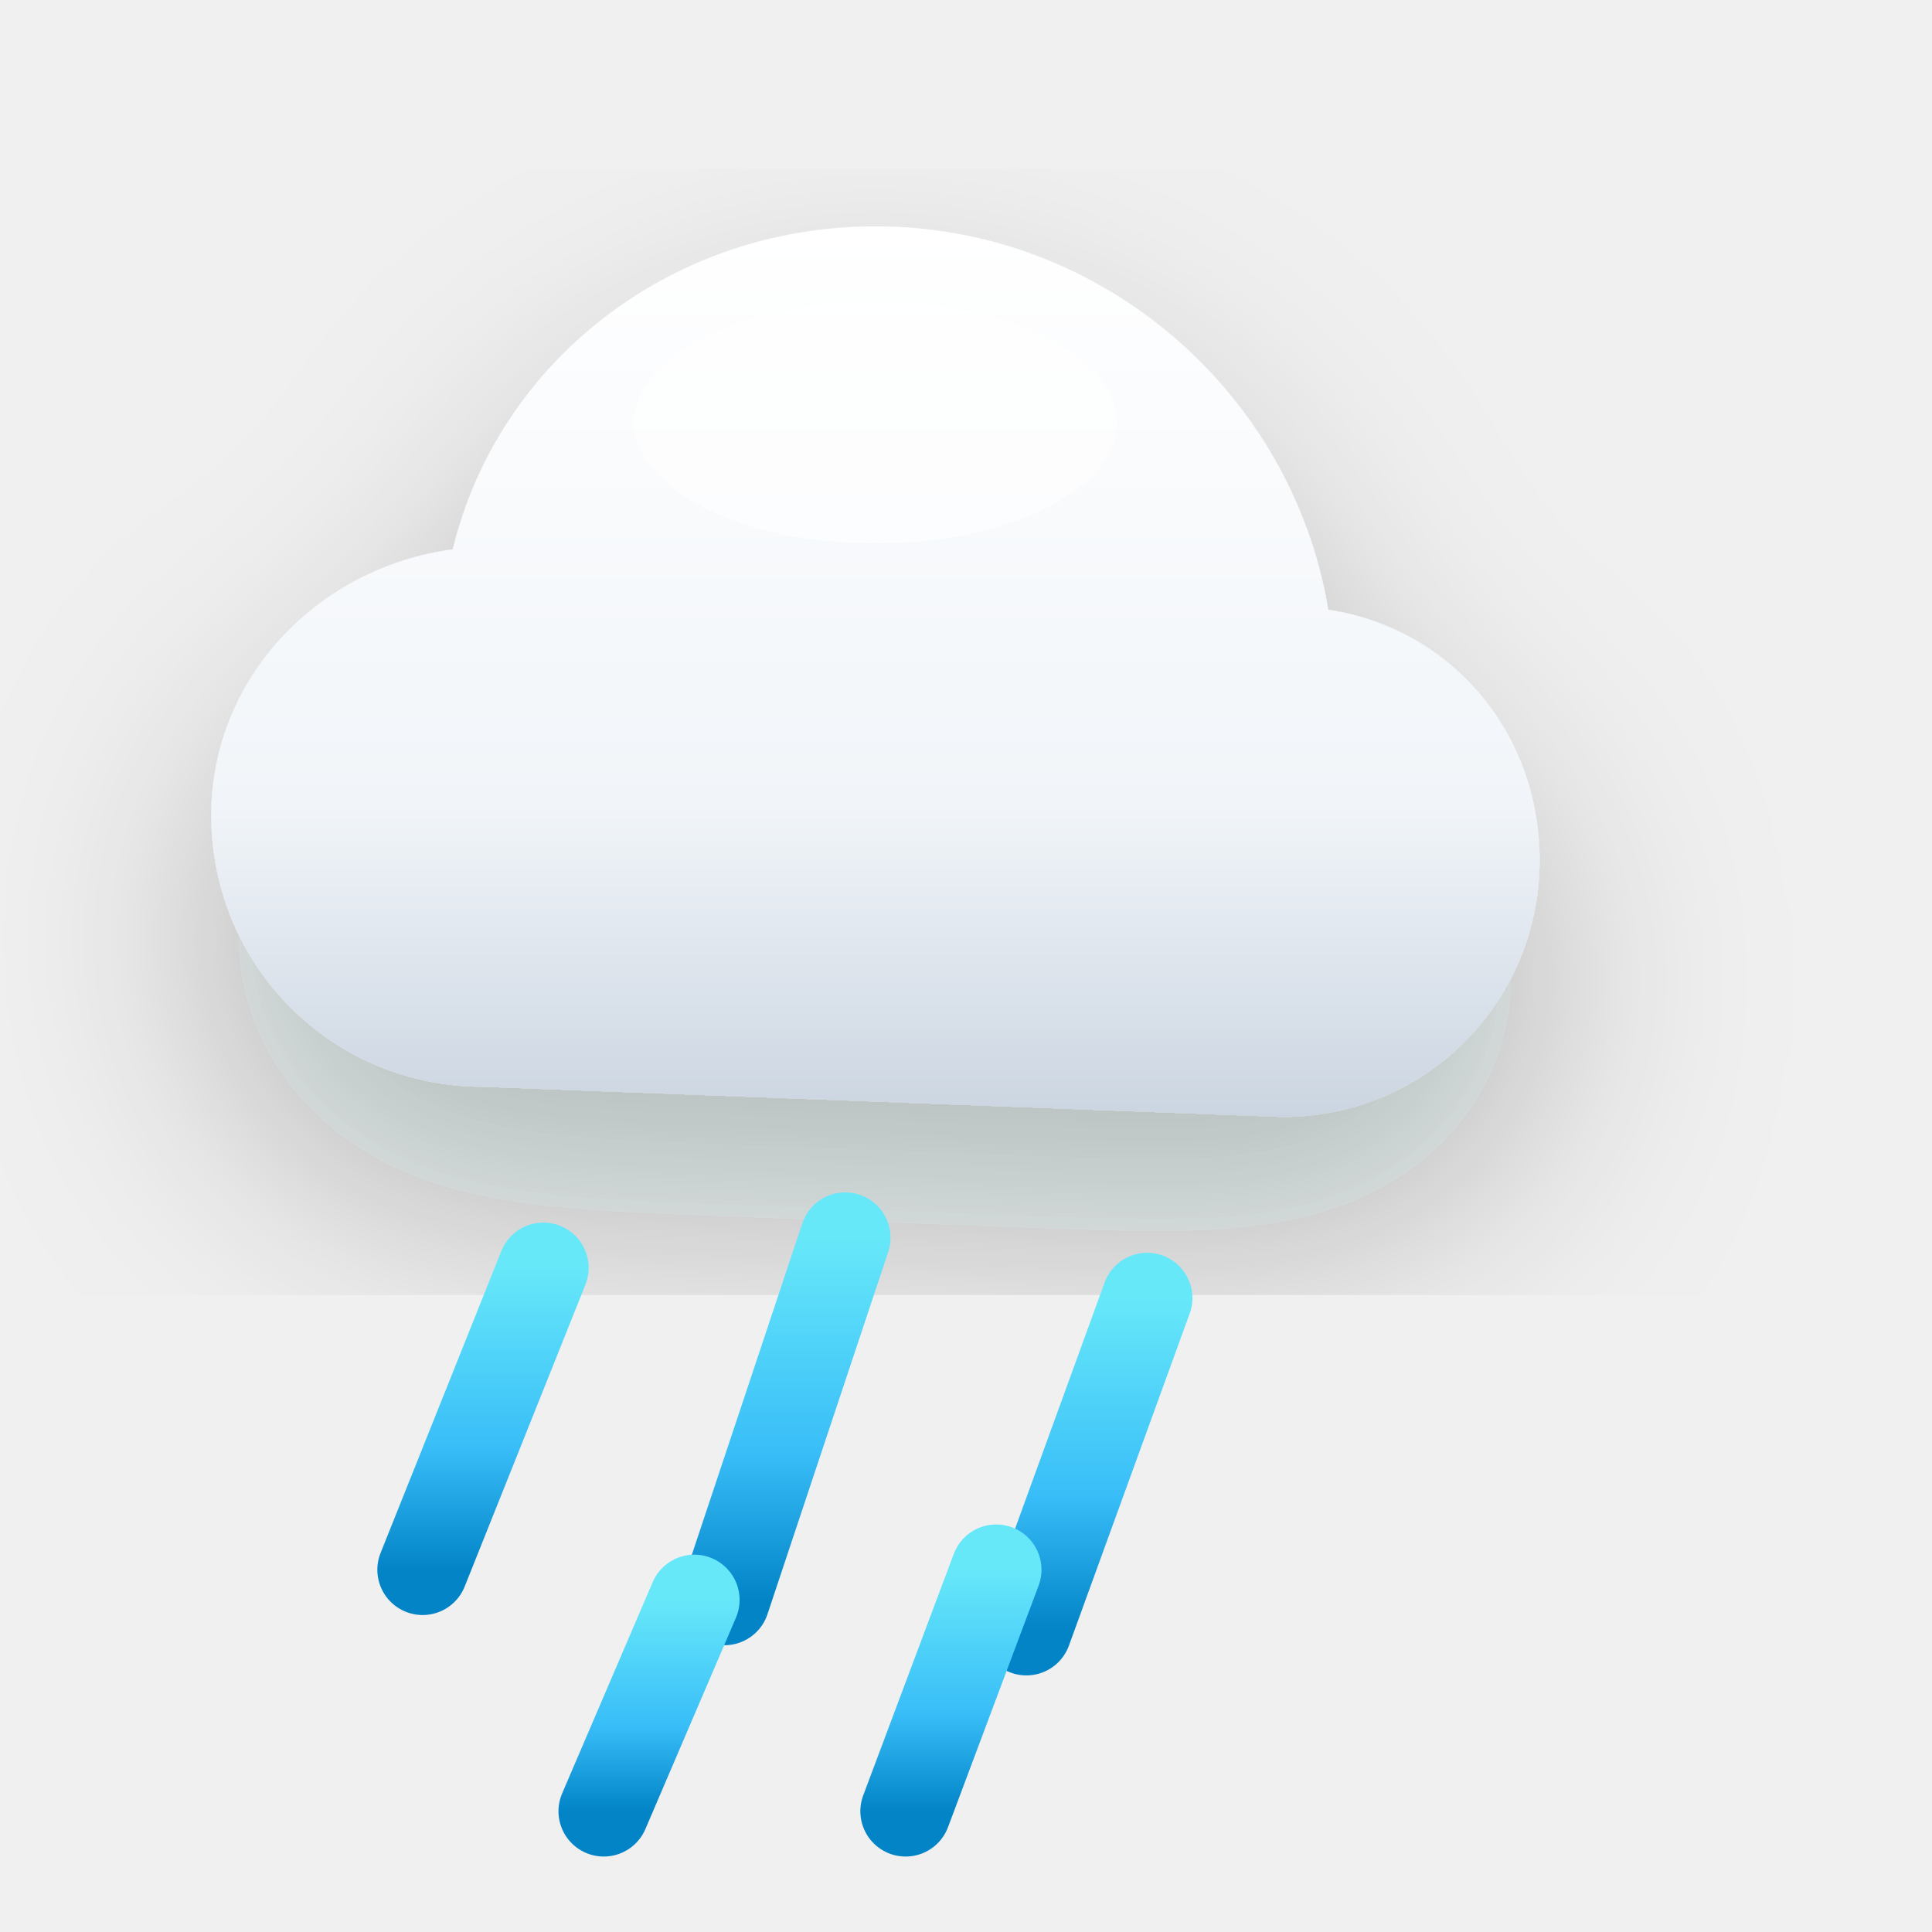
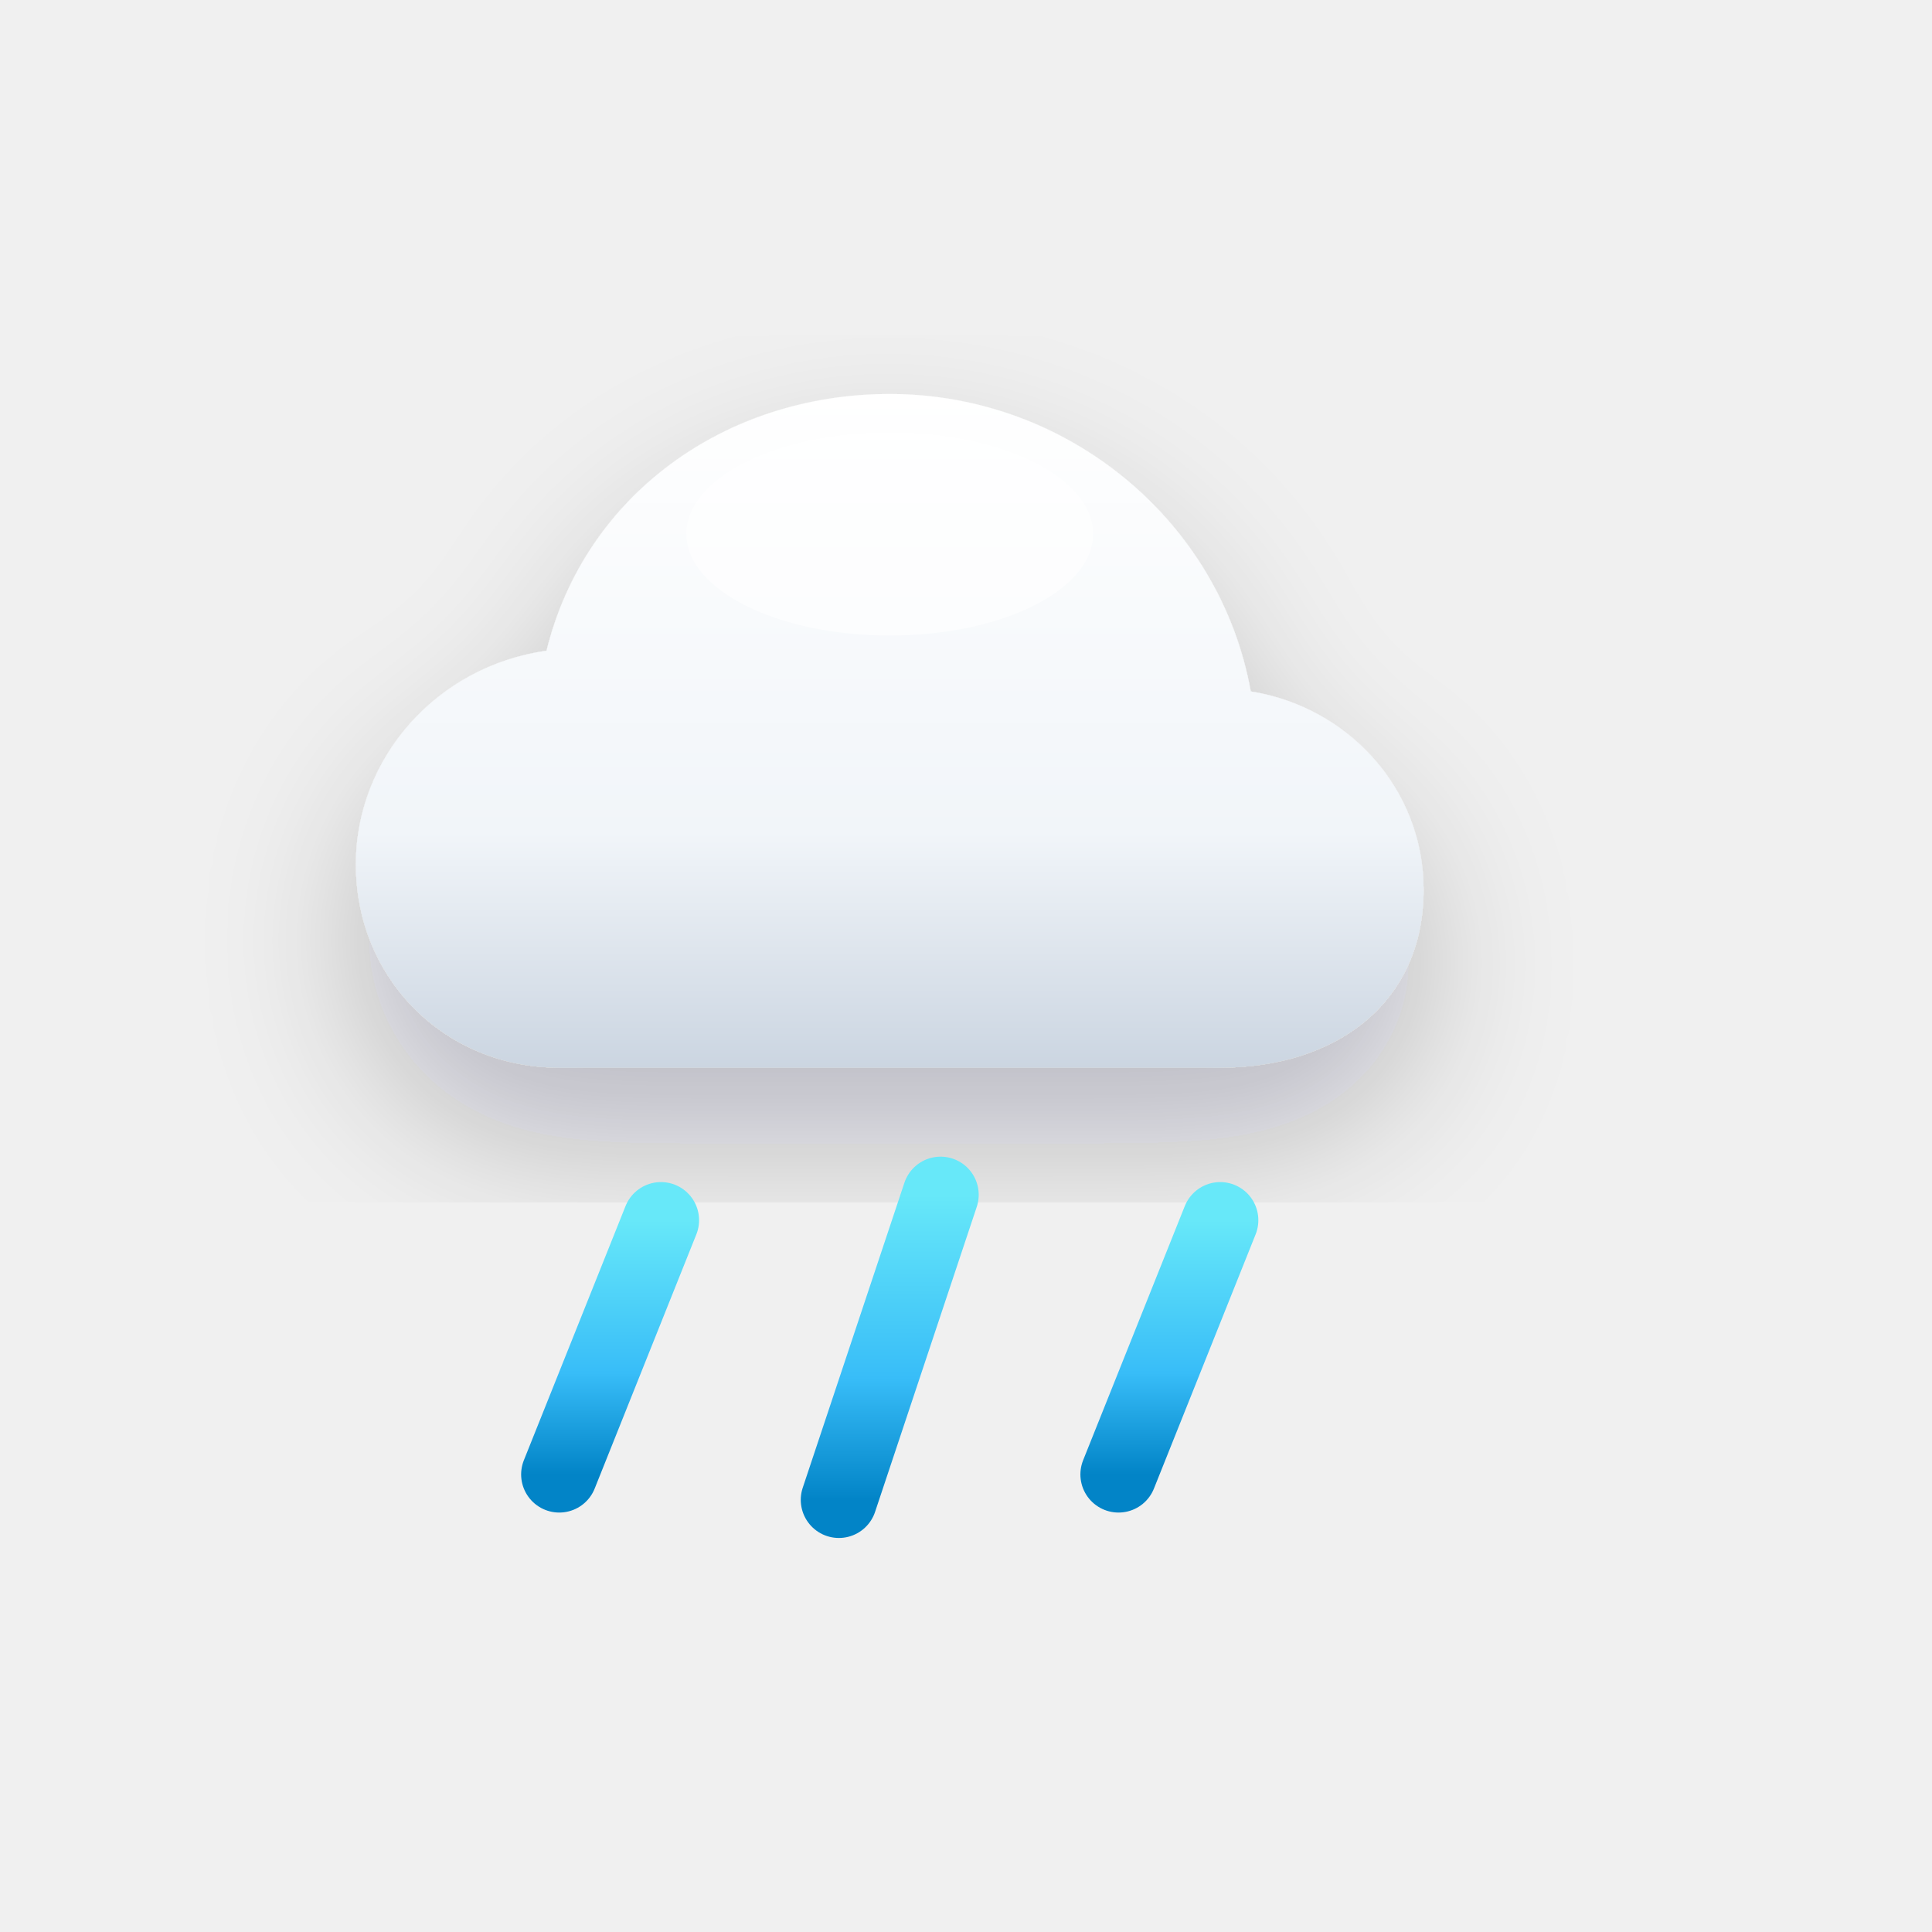
- <svg xmlns="http://www.w3.org/2000/svg" width="64" height="64" viewBox="0 0 64 64" fill="none">
+ <svg xmlns="http://www.w3.org/2000/svg" width="64" height="64" viewBox="-6 -6 76 76" fill="none">
  <defs>
    <linearGradient id="frontCloudGrad" x1="0%" y1="0%" x2="0%" y2="100%">
      <stop offset="0%" stop-color="#FFFFFF" />
      <stop offset="65%" stop-color="#F1F5F9" />
      <stop offset="100%" stop-color="#CBD5E1" />
    </linearGradient>
    <linearGradient id="rainGrad" x1="0%" y1="0%" x2="0%" y2="100%">
      <stop offset="0%" stop-color="#67E8F9" />
      <stop offset="60%" stop-color="#38BDF8" />
      <stop offset="100%" stop-color="#0284C7" />
    </linearGradient>
    <filter id="cloudShadow" x="-20%" y="-20%" width="140%" height="140%">
-       <feDropShadow dx="0" dy="4" stdDeviation="4" flood-color="#0F172A" flood-opacity="0.25" />
+       <feDropShadow dx="0" dy="3" stdDeviation="3" flood-color="#0F172A" flood-opacity="0.22" />
    </filter>
    <style>
      @keyframes am-float-cloud {
        0%, 100% { transform: translateY(0px); }
-         50% { transform: translateY(-2px); }
+         50% { transform: translateY(-1.5px); }
      }
-       @keyframes am-rain-fall {
-         0% { transform: translate(3px, -6px); opacity: 0; }
-         30% { opacity: 1; }
-         75% { opacity: 1; }
-         100% { transform: translate(-3px, 8px); opacity: 0; }
+       @keyframes am-rain-flow {
+         0%, 100% { transform: translate(0px, 0px); }
+         50% { transform: translate(-2px, 4px); }
      }
      .am-rain-cloud { animation: am-float-cloud 3.8s ease-in-out infinite; }
-       .am-rain-1 { animation: am-rain-fall 1.05s linear infinite; }
-       .am-rain-2 { animation: am-rain-fall 1.05s linear infinite 0.35s; }
-       .am-rain-3 { animation: am-rain-fall 1.05s linear infinite 0.7s; }
-       .am-rain-4 { animation: am-rain-fall 1.05s linear infinite 0.2s; }
-       .am-rain-5 { animation: am-rain-fall 1.05s linear infinite 0.55s; }
+       .am-rain-1 { animation: am-rain-flow 1.4s ease-in-out infinite; }
+       .am-rain-2 { animation: am-rain-flow 1.4s ease-in-out infinite 0.3s; }
+       .am-rain-3 { animation: am-rain-flow 1.4s ease-in-out infinite 0.6s; }
    </style>
  </defs>
  <g class="am-rain-cloud" filter="url(#cloudShadow)">
-     <path d="M16 36 C11 36 7 32 7 27 C7 22.5 10.5 18.8 15 18.2 C16.5 12 22.2 7.5 29 7.5 C36.5 7.5 42.8 13 44 20.2 C48 20.8 51 24.2 51 28.5 C51 33.2 47.2 37 42.5 37 L16 36 Z" fill="url(#frontCloudGrad)" />
-     <ellipse cx="29" cy="14" rx="8" ry="4" fill="#FFFFFF" opacity="0.6" />
+     <path d="M16 36 C11.5 36 8 32.5 8 28 C8 23.8 11.2 20.2 15.5 19.6 C17 13.5 22.5 9.5 29 9.5 C36 9.5 42 14.5 43.2 21.2 C47 21.8 50 25 50 29 C50 33.5 46.5 36 42 36 L16 36 Z" fill="url(#frontCloudGrad)" />
+     <ellipse cx="29" cy="15" rx="8" ry="4" fill="#FFFFFF" opacity="0.6" />
  </g>
  <g stroke="url(#rainGrad)" stroke-width="3" stroke-linecap="round">
-     <line class="am-rain-1" x1="18" y1="42" x2="14" y2="52" />
-     <line class="am-rain-2" x1="28" y1="41" x2="24" y2="53" />
-     <line class="am-rain-3" x1="38" y1="43" x2="34" y2="54" />
-     <line class="am-rain-4" x1="23" y1="53" x2="20" y2="60" />
-     <line class="am-rain-5" x1="33" y1="52" x2="30" y2="60" />
+     <line class="am-rain-1" x1="20" y1="42" x2="16" y2="52" />
+     <line class="am-rain-2" x1="31" y1="41" x2="27" y2="53" />
+     <line class="am-rain-3" x1="42" y1="42" x2="38" y2="52" />
  </g>
</svg>
